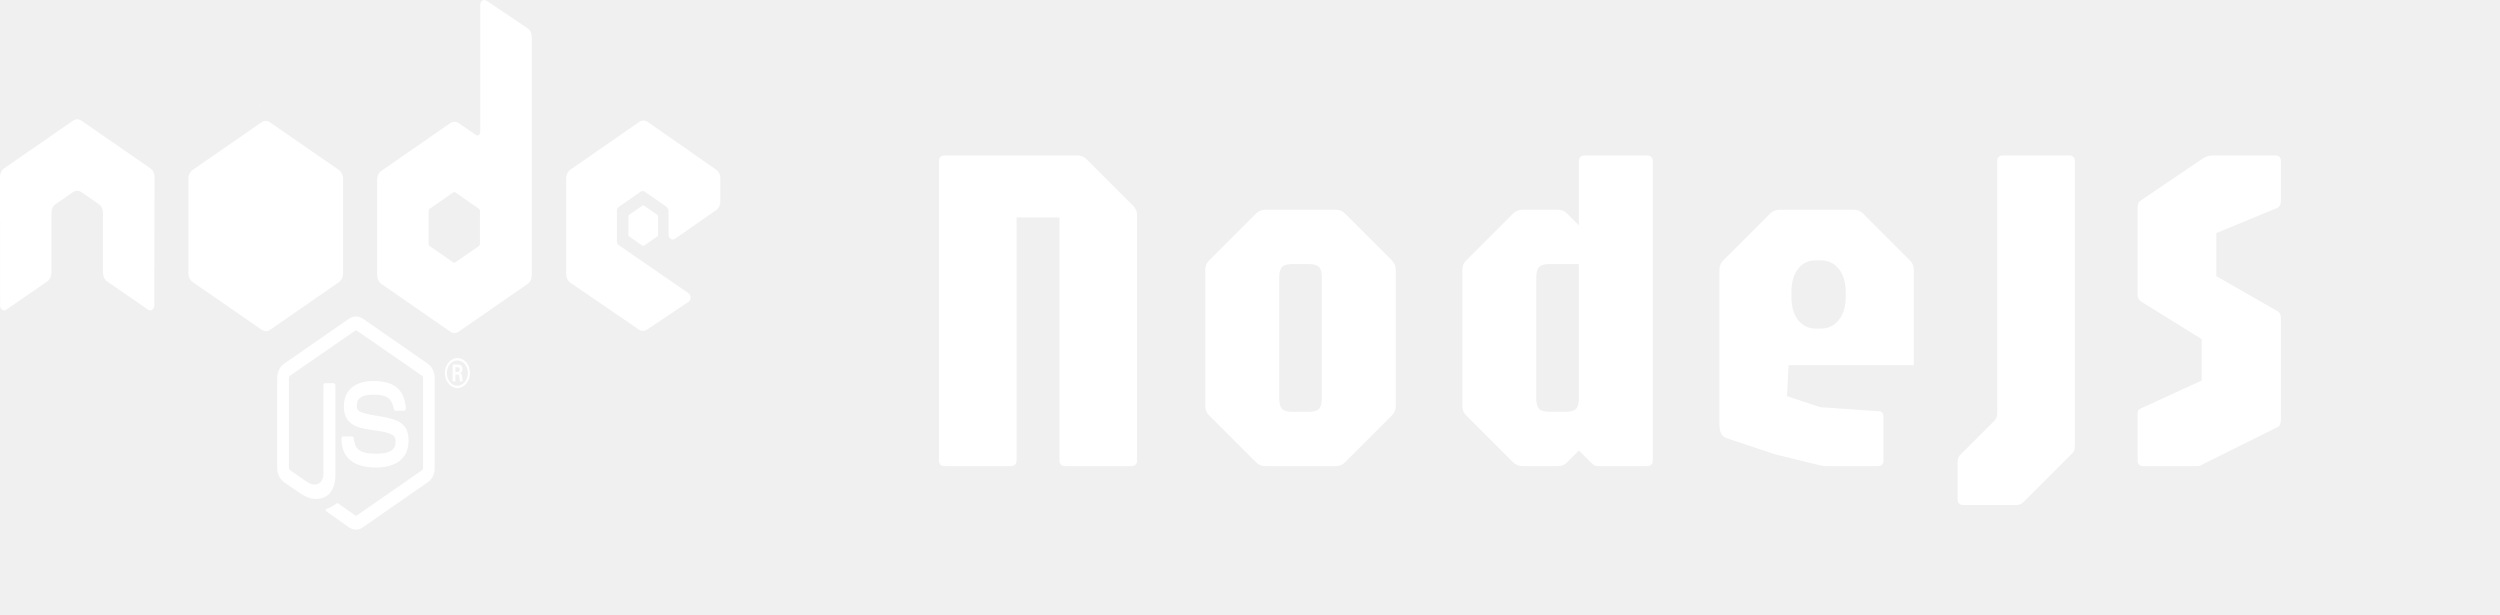
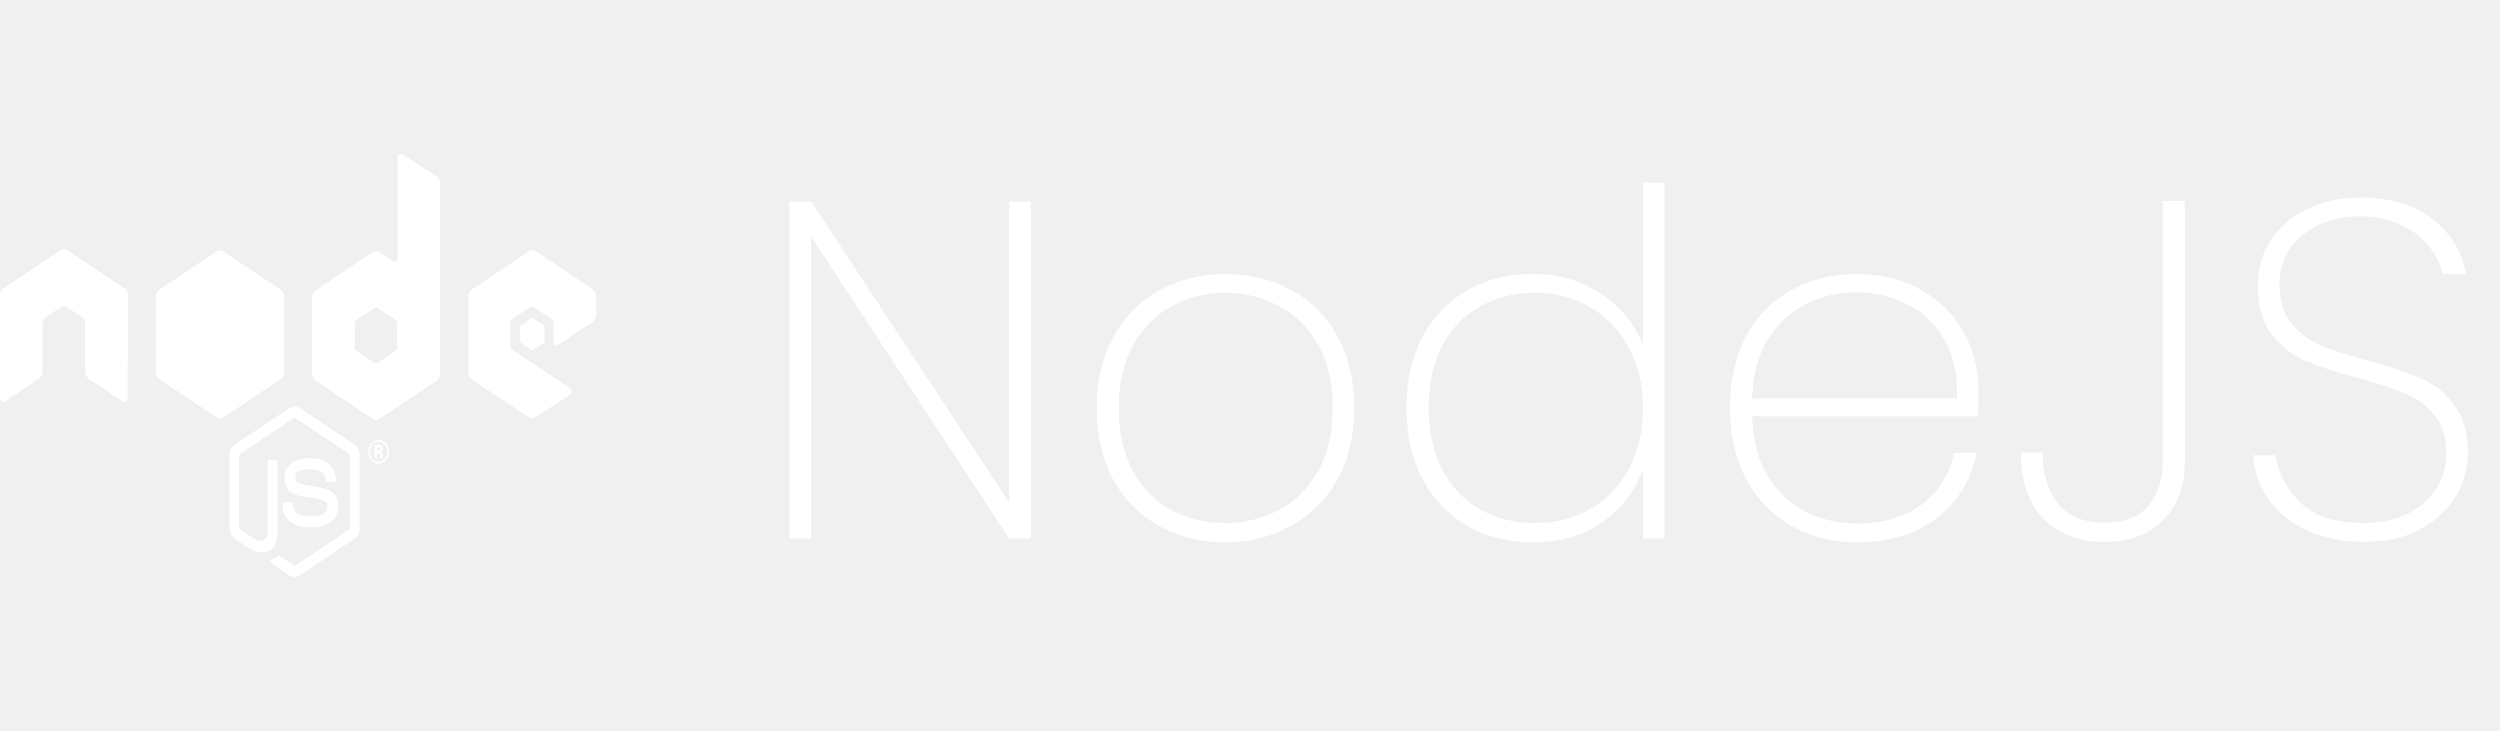
- <svg xmlns="http://www.w3.org/2000/svg" width="118" height="29" viewBox="0 0 118 29" fill="none">
-   <path d="M16.803 25C16.692 25 16.58 24.962 16.479 24.898L15.459 24.171C15.305 24.069 15.38 24.031 15.433 24.011C15.635 23.928 15.677 23.909 15.895 23.756C15.916 23.744 15.948 23.75 15.969 23.763L16.756 24.324C16.782 24.343 16.825 24.343 16.851 24.324L19.922 22.194C19.948 22.175 19.97 22.136 19.97 22.092V17.838C19.97 17.793 19.954 17.755 19.922 17.736L16.851 15.612C16.825 15.593 16.788 15.593 16.756 15.612L13.685 17.736C13.653 17.755 13.637 17.799 13.637 17.838V22.092C13.637 22.13 13.658 22.168 13.685 22.187L14.524 22.768C14.981 23.042 15.263 22.717 15.263 22.398V18.195C15.263 18.137 15.3 18.087 15.353 18.087H15.741C15.789 18.087 15.831 18.131 15.831 18.195V22.398C15.831 23.131 15.502 23.546 14.923 23.546C14.748 23.546 14.604 23.546 14.216 23.316L13.409 22.761C13.212 22.621 13.085 22.366 13.085 22.092V17.838C13.085 17.564 13.207 17.302 13.409 17.168L16.479 15.038C16.676 14.904 16.931 14.904 17.122 15.038L20.193 17.168C20.389 17.308 20.517 17.564 20.517 17.838V22.092C20.517 22.366 20.395 22.628 20.193 22.761L17.122 24.892C17.032 24.962 16.92 25 16.803 25ZM19.284 20.803C19.284 20.006 18.838 19.796 17.892 19.643C16.936 19.49 16.841 19.413 16.841 19.145C16.841 18.922 16.92 18.629 17.627 18.629C18.259 18.629 18.493 18.794 18.588 19.305C18.599 19.356 18.631 19.387 18.673 19.387H19.072C19.098 19.387 19.12 19.375 19.136 19.356C19.152 19.33 19.162 19.305 19.157 19.273C19.093 18.393 18.61 17.984 17.627 17.984C16.75 17.984 16.23 18.431 16.23 19.171C16.23 19.981 16.75 20.198 17.59 20.3C18.594 20.421 18.673 20.593 18.673 20.829C18.673 21.244 18.397 21.416 17.749 21.416C16.936 21.416 16.756 21.173 16.697 20.689C16.692 20.638 16.655 20.599 16.607 20.599H16.208C16.161 20.599 16.118 20.644 16.118 20.708C16.118 21.326 16.4 22.066 17.744 22.066C18.727 22.066 19.284 21.607 19.284 20.803ZM22.18 17.608C22.18 17.997 21.914 18.316 21.59 18.316C21.266 18.316 21 17.997 21 17.608C21 17.206 21.277 16.9 21.59 16.9C21.909 16.894 22.18 17.206 22.18 17.608ZM22.084 17.608C22.084 17.276 21.861 17.015 21.585 17.015C21.314 17.015 21.091 17.276 21.091 17.608C21.091 17.94 21.314 18.208 21.585 18.208C21.861 18.201 22.084 17.933 22.084 17.608ZM21.845 18.004H21.707C21.702 17.965 21.68 17.761 21.68 17.755C21.67 17.71 21.659 17.685 21.611 17.685H21.494V18.004H21.367V17.206H21.595C21.675 17.206 21.829 17.206 21.829 17.417C21.829 17.564 21.749 17.595 21.702 17.614C21.792 17.621 21.797 17.691 21.813 17.793C21.818 17.857 21.829 17.965 21.845 18.004ZM21.696 17.442C21.696 17.334 21.633 17.334 21.601 17.334H21.494V17.557H21.595C21.68 17.557 21.696 17.487 21.696 17.442ZM7.294 8.354C7.294 8.182 7.22 8.029 7.098 7.946L3.841 5.694C3.788 5.656 3.724 5.637 3.66 5.631H3.628C3.565 5.631 3.506 5.656 3.448 5.694L0.197 7.946C0.074 8.029 0 8.188 0 8.354L0.005 14.413C0.005 14.496 0.043 14.572 0.101 14.617C0.159 14.662 0.234 14.662 0.297 14.617L2.231 13.284C2.353 13.195 2.428 13.042 2.428 12.876V10.044C2.428 9.878 2.502 9.719 2.624 9.636L3.448 9.068C3.512 9.024 3.575 9.005 3.644 9.005C3.713 9.005 3.783 9.024 3.841 9.068L4.664 9.636C4.787 9.719 4.861 9.878 4.861 10.044V12.876C4.861 13.042 4.935 13.201 5.058 13.284L6.991 14.617C7.05 14.662 7.129 14.662 7.188 14.617C7.246 14.579 7.283 14.496 7.283 14.413L7.294 8.354ZM25.102 1.74V12.991C25.102 13.156 25.027 13.316 24.905 13.399L21.648 15.656C21.526 15.739 21.378 15.739 21.255 15.656L17.999 13.399C17.877 13.316 17.802 13.156 17.802 12.991V8.475C17.802 8.309 17.877 8.15 17.999 8.067L21.255 5.809C21.378 5.726 21.526 5.726 21.648 5.809L22.461 6.37C22.552 6.434 22.668 6.351 22.668 6.23V0.235C22.668 0.056 22.828 -0.058 22.961 0.031L24.9 1.332C25.022 1.409 25.102 1.568 25.102 1.74ZM22.658 9.961C22.658 9.917 22.637 9.878 22.61 9.859L21.494 9.081C21.462 9.062 21.425 9.062 21.393 9.081L20.278 9.859C20.246 9.878 20.23 9.917 20.23 9.961V11.511C20.23 11.556 20.251 11.594 20.278 11.613L21.393 12.385C21.425 12.404 21.462 12.404 21.489 12.385L22.605 11.613C22.637 11.594 22.652 11.556 22.652 11.511V9.961H22.658ZM33.803 9.917C33.926 9.834 34 9.674 34 9.508V8.418C34 8.252 33.926 8.092 33.803 8.01L30.568 5.752C30.446 5.669 30.297 5.669 30.175 5.752L26.918 8.01C26.796 8.092 26.722 8.252 26.722 8.418V12.933C26.722 13.105 26.796 13.258 26.918 13.341L30.154 15.555C30.271 15.637 30.419 15.637 30.542 15.555L32.497 14.247C32.629 14.158 32.629 13.928 32.497 13.839L29.219 11.581C29.155 11.537 29.118 11.46 29.118 11.377V9.961C29.118 9.878 29.155 9.802 29.219 9.757L30.239 9.049C30.297 9.005 30.377 9.005 30.435 9.049L31.455 9.757C31.514 9.802 31.556 9.878 31.556 9.961V11.071C31.556 11.249 31.721 11.364 31.854 11.275L33.803 9.917ZM29.697 10.14C29.676 10.159 29.66 10.184 29.66 10.216V11.084C29.66 11.116 29.676 11.147 29.697 11.16L30.324 11.594C30.345 11.613 30.377 11.613 30.398 11.594L31.025 11.16C31.046 11.141 31.062 11.116 31.062 11.084V10.216C31.062 10.184 31.046 10.152 31.025 10.14L30.398 9.706C30.377 9.687 30.345 9.687 30.324 9.706L29.697 10.14ZM16.192 12.914V8.424C16.192 8.258 16.108 8.099 15.985 8.016L12.739 5.771C12.628 5.694 12.474 5.682 12.346 5.771L9.1 8.016C8.978 8.099 8.893 8.252 8.893 8.424V12.914C8.893 13.093 8.994 13.246 9.106 13.322L12.357 15.567C12.484 15.656 12.633 15.65 12.75 15.567L15.991 13.322C16.086 13.258 16.155 13.15 16.182 13.023C16.187 12.991 16.192 12.952 16.192 12.914ZM12.245 4.948L12.203 4.98H12.261L12.245 4.948ZM16.293 13.252L16.272 13.207V13.265L16.293 13.252Z" fill="white" />
-   <path d="M44.595 22C44.412 22 44.32 21.908 44.32 21.725V7.612C44.32 7.429 44.412 7.337 44.595 7.337H50.843C51.019 7.337 51.166 7.396 51.283 7.513L53.483 9.713C53.608 9.838 53.67 9.984 53.67 10.153V21.725C53.67 21.908 53.578 22 53.395 22H50.282C50.099 22 50.007 21.908 50.007 21.725V10.263H47.983V21.725C47.983 21.908 47.891 22 47.708 22H44.595ZM59.718 22C59.55 22 59.403 21.938 59.278 21.813L57.078 19.613C56.954 19.496 56.891 19.349 56.891 19.173V12.727C56.891 12.551 56.954 12.404 57.078 12.287L59.278 10.087C59.403 9.962 59.55 9.9 59.718 9.9H63.051C63.227 9.9 63.374 9.962 63.491 10.087L65.691 12.287C65.816 12.404 65.878 12.551 65.878 12.727V19.173C65.878 19.349 65.816 19.496 65.691 19.613L63.491 21.813C63.374 21.938 63.227 22 63.051 22H59.718ZM61.005 19.437H61.775C62.01 19.437 62.171 19.389 62.259 19.294C62.347 19.199 62.391 19.03 62.391 18.788V13.112C62.391 12.87 62.347 12.701 62.259 12.606C62.171 12.511 62.01 12.463 61.775 12.463H61.005C60.763 12.463 60.598 12.511 60.51 12.606C60.422 12.701 60.378 12.87 60.378 13.112V18.788C60.378 19.03 60.422 19.199 60.51 19.294C60.598 19.389 60.763 19.437 61.005 19.437ZM71.851 22C71.682 22 71.536 21.938 71.411 21.813L69.211 19.613C69.086 19.496 69.024 19.349 69.024 19.173V12.727C69.024 12.551 69.086 12.404 69.211 12.287L71.411 10.087C71.536 9.962 71.682 9.9 71.851 9.9H73.534C73.71 9.9 73.857 9.962 73.974 10.087L74.524 10.637V7.612C74.524 7.429 74.616 7.337 74.799 7.337H77.736C77.919 7.337 78.011 7.429 78.011 7.612V21.725C78.011 21.908 77.919 22 77.736 22H75.448C75.353 22 75.279 21.982 75.228 21.945C75.184 21.908 75.133 21.864 75.074 21.813L74.524 21.263L73.974 21.813C73.857 21.938 73.71 22 73.534 22H71.851ZM73.138 19.437H73.908C74.143 19.437 74.304 19.389 74.392 19.294C74.48 19.199 74.524 19.03 74.524 18.788V12.463H73.138C72.896 12.463 72.731 12.511 72.643 12.606C72.555 12.701 72.511 12.87 72.511 13.112V18.788C72.511 19.03 72.555 19.199 72.643 19.294C72.731 19.389 72.896 19.437 73.138 19.437ZM86.162 22C86.088 22 86.008 21.989 85.92 21.967C85.839 21.945 85.762 21.927 85.689 21.912L83.731 21.428L81.487 20.68C81.267 20.607 81.157 20.394 81.157 20.042V12.727C81.157 12.551 81.219 12.404 81.344 12.287L83.544 10.087C83.668 9.962 83.815 9.9 83.984 9.9H87.504C87.672 9.9 87.819 9.962 87.944 10.087L90.144 12.287C90.268 12.404 90.331 12.551 90.331 12.727V17.237H84.424L84.347 18.7L85.909 19.217L88.714 19.415C88.838 19.437 88.901 19.521 88.901 19.668V21.725C88.901 21.908 88.809 22 88.626 22H86.162ZM85.722 15.51H85.931C86.29 15.51 86.576 15.374 86.789 15.103C87.009 14.832 87.119 14.465 87.119 14.003V13.783C87.119 13.328 87.009 12.965 86.789 12.694C86.576 12.423 86.29 12.287 85.931 12.287H85.711C85.359 12.287 85.076 12.423 84.864 12.694C84.658 12.965 84.556 13.328 84.556 13.783V14.003C84.556 14.465 84.658 14.832 84.864 15.103C85.076 15.374 85.362 15.51 85.722 15.51ZM92.675 23.837C92.492 23.837 92.4 23.745 92.4 23.562V21.813C92.4 21.674 92.437 21.564 92.51 21.483L94.138 19.855C94.226 19.774 94.27 19.657 94.27 19.503V7.612C94.27 7.429 94.362 7.337 94.545 7.337H97.658C97.842 7.337 97.933 7.429 97.933 7.612V21.043C97.933 21.109 97.926 21.171 97.911 21.23C97.904 21.281 97.871 21.336 97.812 21.395L95.535 23.672C95.425 23.782 95.315 23.837 95.205 23.837H92.675ZM101.169 22C100.985 22 100.894 21.908 100.894 21.725V19.657C100.894 19.562 100.897 19.485 100.905 19.426C100.919 19.367 100.963 19.32 101.037 19.283L103.919 17.963V16.005L101.081 14.245C100.956 14.172 100.894 14.062 100.894 13.915V9.878C100.894 9.761 100.901 9.676 100.916 9.625C100.93 9.566 100.985 9.504 101.081 9.438L103.974 7.48C104.047 7.436 104.113 7.403 104.172 7.381C104.238 7.352 104.318 7.337 104.414 7.337H107.384C107.567 7.337 107.659 7.429 107.659 7.612V9.482C107.659 9.643 107.604 9.753 107.494 9.812L104.612 11V13.035L107.494 14.685C107.604 14.736 107.659 14.854 107.659 15.037V19.822C107.659 19.881 107.648 19.943 107.626 20.009C107.611 20.075 107.574 20.123 107.516 20.152L104.062 21.868C104.018 21.89 103.963 21.919 103.897 21.956C103.838 21.985 103.779 22 103.721 22H101.169Z" fill="white" />
+ <svg xmlns="http://www.w3.org/2000/svg" width="130" height="38" viewBox="0 0 130 38" fill="none">
+   <path d="M15.321 30C15.219 30 15.117 29.966 15.025 29.91L14.095 29.27C13.955 29.181 14.023 29.147 14.071 29.13C14.255 29.057 14.294 29.04 14.492 28.906C14.512 28.894 14.541 28.9 14.56 28.911L15.277 29.405C15.301 29.422 15.34 29.422 15.364 29.405L18.164 27.53C18.188 27.514 18.208 27.48 18.208 27.441V23.697C18.208 23.658 18.193 23.624 18.164 23.607L15.364 21.738C15.34 21.722 15.306 21.722 15.277 21.738L12.477 23.607C12.448 23.624 12.434 23.663 12.434 23.697V27.441C12.434 27.474 12.453 27.508 12.477 27.525L13.243 28.036C13.659 28.277 13.916 27.991 13.916 27.71V24.012C13.916 23.961 13.95 23.916 13.998 23.916H14.352C14.396 23.916 14.434 23.955 14.434 24.012V27.71C14.434 28.356 14.134 28.72 13.606 28.72C13.446 28.72 13.316 28.72 12.962 28.518L12.226 28.03C12.046 27.907 11.93 27.682 11.93 27.441V23.697C11.93 23.456 12.042 23.226 12.226 23.108L15.025 21.233C15.204 21.116 15.437 21.116 15.611 21.233L18.411 23.108C18.59 23.231 18.707 23.456 18.707 23.697V27.441C18.707 27.682 18.595 27.912 18.411 28.03L15.611 29.905C15.529 29.966 15.427 30 15.321 30ZM17.583 26.307C17.583 25.605 17.176 25.42 16.314 25.285C15.442 25.151 15.355 25.084 15.355 24.848C15.355 24.651 15.427 24.393 16.072 24.393C16.648 24.393 16.861 24.539 16.948 24.988C16.958 25.033 16.987 25.061 17.026 25.061H17.389C17.413 25.061 17.433 25.05 17.447 25.033C17.462 25.011 17.471 24.988 17.467 24.96C17.408 24.186 16.968 23.826 16.072 23.826C15.272 23.826 14.798 24.219 14.798 24.87C14.798 25.583 15.272 25.774 16.038 25.864C16.953 25.97 17.026 26.122 17.026 26.329C17.026 26.694 16.774 26.846 16.183 26.846C15.442 26.846 15.277 26.633 15.224 26.206C15.219 26.161 15.185 26.127 15.142 26.127H14.778C14.735 26.127 14.696 26.167 14.696 26.223C14.696 26.767 14.953 27.418 16.178 27.418C17.074 27.418 17.583 27.014 17.583 26.307ZM20.223 23.495C20.223 23.837 19.98 24.118 19.685 24.118C19.39 24.118 19.147 23.837 19.147 23.495C19.147 23.142 19.399 22.872 19.685 22.872C19.976 22.867 20.223 23.142 20.223 23.495ZM20.136 23.495C20.136 23.203 19.932 22.973 19.68 22.973C19.433 22.973 19.23 23.203 19.23 23.495C19.23 23.787 19.433 24.023 19.68 24.023C19.932 24.017 20.136 23.781 20.136 23.495ZM19.918 23.843H19.792C19.787 23.809 19.767 23.63 19.767 23.624C19.758 23.585 19.748 23.562 19.704 23.562H19.598V23.843H19.482V23.142H19.69C19.762 23.142 19.903 23.142 19.903 23.327C19.903 23.456 19.83 23.484 19.787 23.501C19.869 23.506 19.874 23.568 19.888 23.658C19.893 23.714 19.903 23.809 19.918 23.843ZM19.782 23.349C19.782 23.254 19.724 23.254 19.695 23.254H19.598V23.45H19.69C19.767 23.45 19.782 23.389 19.782 23.349ZM6.65 15.351C6.65 15.2 6.583 15.065 6.471 14.992L3.502 13.011C3.454 12.977 3.395 12.961 3.337 12.955H3.308C3.25 12.955 3.197 12.977 3.144 13.011L0.179 14.992C0.068 15.065 0 15.206 0 15.351L0.005 20.683C0.005 20.756 0.039 20.824 0.092 20.863C0.145 20.902 0.213 20.902 0.271 20.863L2.034 19.69C2.146 19.611 2.214 19.477 2.214 19.331V16.839C2.214 16.693 2.281 16.553 2.393 16.48L3.144 15.98C3.202 15.941 3.26 15.924 3.323 15.924C3.386 15.924 3.449 15.941 3.502 15.98L4.253 16.48C4.364 16.553 4.432 16.693 4.432 16.839V19.331C4.432 19.477 4.5 19.617 4.611 19.69L6.374 20.863C6.428 20.902 6.5 20.902 6.554 20.863C6.607 20.829 6.641 20.756 6.641 20.683L6.65 15.351ZM22.887 9.531V19.432C22.887 19.578 22.819 19.718 22.707 19.791L19.738 21.778C19.627 21.851 19.491 21.851 19.38 21.778L16.411 19.791C16.299 19.718 16.231 19.578 16.231 19.432V15.458C16.231 15.312 16.299 15.172 16.411 15.099L19.38 13.112C19.491 13.039 19.627 13.039 19.738 13.112L20.479 13.606C20.562 13.662 20.668 13.589 20.668 13.483V8.207C20.668 8.05 20.814 7.949 20.935 8.027L22.703 9.172C22.814 9.24 22.887 9.38 22.887 9.531ZM20.659 16.766C20.659 16.727 20.639 16.693 20.615 16.676L19.598 15.991C19.569 15.975 19.535 15.975 19.506 15.991L18.489 16.676C18.459 16.693 18.445 16.727 18.445 16.766V18.13C18.445 18.169 18.464 18.203 18.489 18.22L19.506 18.899C19.535 18.915 19.569 18.915 19.593 18.899L20.61 18.22C20.639 18.203 20.654 18.169 20.654 18.13V16.766H20.659ZM30.821 16.727C30.932 16.654 31 16.513 31 16.367V15.408C31 15.262 30.932 15.121 30.821 15.048L27.871 13.062C27.759 12.989 27.624 12.989 27.512 13.062L24.543 15.048C24.432 15.121 24.364 15.262 24.364 15.408V19.381C24.364 19.533 24.432 19.668 24.543 19.74L27.493 21.688C27.6 21.761 27.735 21.761 27.847 21.688L29.629 20.537C29.75 20.459 29.75 20.257 29.629 20.178L26.641 18.191C26.582 18.152 26.549 18.085 26.549 18.012V16.766C26.549 16.693 26.582 16.625 26.641 16.586L27.571 15.963C27.624 15.924 27.697 15.924 27.75 15.963L28.68 16.586C28.733 16.625 28.772 16.693 28.772 16.766V17.742C28.772 17.9 28.922 18.001 29.043 17.922L30.821 16.727ZM27.077 16.923C27.057 16.94 27.043 16.962 27.043 16.99V17.754C27.043 17.782 27.057 17.81 27.077 17.821L27.648 18.203C27.668 18.22 27.697 18.22 27.716 18.203L28.288 17.821C28.307 17.804 28.321 17.782 28.321 17.754V16.99C28.321 16.962 28.307 16.934 28.288 16.923L27.716 16.541C27.697 16.524 27.668 16.524 27.648 16.541L27.077 16.923ZM14.764 19.364V15.413C14.764 15.267 14.686 15.127 14.575 15.054L11.615 13.079C11.514 13.011 11.373 13 11.257 13.079L8.297 15.054C8.186 15.127 8.108 15.262 8.108 15.413V19.364C8.108 19.522 8.2 19.656 8.302 19.724L11.267 21.699C11.383 21.778 11.518 21.772 11.625 21.699L14.58 19.724C14.667 19.668 14.73 19.572 14.754 19.46C14.759 19.432 14.764 19.398 14.764 19.364ZM11.165 12.354L11.126 12.383H11.179L11.165 12.354ZM14.856 19.662L14.836 19.623V19.673L14.856 19.662Z" fill="white" />
+   <path d="M53.6 28H52.475L42.175 12.3V28H41.05V10.475H42.175L52.475 26.125V10.475H53.6V28ZM63.7 28.2C62.433 28.2 61.291 27.917 60.275 27.35C59.258 26.783 58.458 25.975 57.875 24.925C57.308 23.858 57.025 22.617 57.025 21.2C57.025 19.8 57.316 18.575 57.9 17.525C58.483 16.458 59.283 15.65 60.3 15.1C61.333 14.533 62.483 14.25 63.75 14.25C65.016 14.25 66.158 14.533 67.175 15.1C68.192 15.65 68.983 16.45 69.55 17.5C70.133 18.55 70.425 19.783 70.425 21.2C70.425 22.617 70.133 23.858 69.55 24.925C68.966 25.975 68.158 26.783 67.125 27.35C66.108 27.917 64.966 28.2 63.7 28.2ZM63.7 27.2C64.683 27.2 65.6 26.983 66.45 26.55C67.317 26.1 68.008 25.425 68.525 24.525C69.041 23.625 69.3 22.517 69.3 21.2C69.3 19.9 69.041 18.8 68.525 17.9C68.008 17 67.325 16.333 66.475 15.9C65.625 15.45 64.708 15.225 63.725 15.225C62.742 15.225 61.825 15.45 60.975 15.9C60.142 16.333 59.467 17 58.95 17.9C58.433 18.8 58.175 19.9 58.175 21.2C58.175 22.517 58.425 23.625 58.925 24.525C59.441 25.425 60.117 26.1 60.95 26.55C61.8 26.983 62.717 27.2 63.7 27.2ZM73.138 21.2C73.138 19.8 73.413 18.575 73.963 17.525C74.53 16.475 75.305 15.667 76.288 15.1C77.288 14.533 78.421 14.25 79.688 14.25C81.071 14.25 82.271 14.6 83.288 15.3C84.305 15.983 85.021 16.875 85.438 17.975V9.5H86.563V28H85.438V24.4C85.038 25.517 84.338 26.433 83.338 27.15C82.338 27.85 81.121 28.2 79.688 28.2C78.421 28.2 77.288 27.917 76.288 27.35C75.305 26.767 74.53 25.95 73.963 24.9C73.413 23.833 73.138 22.6 73.138 21.2ZM85.438 21.2C85.438 20.017 85.188 18.975 84.688 18.075C84.205 17.158 83.538 16.458 82.688 15.975C81.838 15.475 80.888 15.225 79.838 15.225C78.738 15.225 77.771 15.467 76.938 15.95C76.105 16.417 75.455 17.1 74.988 18C74.521 18.9 74.288 19.967 74.288 21.2C74.288 22.433 74.521 23.5 74.988 24.4C75.455 25.3 76.105 25.992 76.938 26.475C77.788 26.958 78.755 27.2 79.838 27.2C80.888 27.2 81.838 26.958 82.688 26.475C83.555 25.975 84.23 25.275 84.713 24.375C85.196 23.458 85.438 22.4 85.438 21.2ZM102.884 20.3C102.884 20.9 102.868 21.35 102.834 21.65H91.109C91.143 22.867 91.409 23.892 91.909 24.725C92.409 25.558 93.068 26.183 93.884 26.6C94.701 27.017 95.593 27.225 96.559 27.225C97.893 27.225 99.009 26.9 99.909 26.25C100.809 25.583 101.376 24.683 101.609 23.55H102.784C102.518 24.933 101.834 26.058 100.734 26.925C99.634 27.775 98.243 28.2 96.559 28.2C95.293 28.2 94.159 27.917 93.159 27.35C92.159 26.783 91.376 25.975 90.809 24.925C90.243 23.858 89.959 22.617 89.959 21.2C89.959 19.783 90.234 18.55 90.784 17.5C91.351 16.45 92.134 15.65 93.134 15.1C94.134 14.533 95.276 14.25 96.559 14.25C97.859 14.25 98.984 14.533 99.934 15.1C100.901 15.65 101.634 16.392 102.134 17.325C102.634 18.242 102.884 19.233 102.884 20.3ZM101.759 20.725C101.809 19.525 101.593 18.508 101.109 17.675C100.643 16.842 100.001 16.225 99.184 15.825C98.368 15.408 97.484 15.2 96.534 15.2C95.584 15.2 94.701 15.408 93.884 15.825C93.084 16.225 92.426 16.842 91.909 17.675C91.409 18.508 91.143 19.525 91.109 20.725H101.759ZM113.609 10.45V24.075C113.609 25.292 113.234 26.283 112.484 27.05C111.734 27.8 110.718 28.175 109.434 28.175C108.084 28.175 107.018 27.767 106.234 26.95C105.468 26.117 105.084 24.975 105.084 23.525H106.209C106.209 24.592 106.468 25.467 106.984 26.15C107.501 26.833 108.318 27.175 109.434 27.175C110.501 27.175 111.268 26.875 111.734 26.275C112.218 25.658 112.459 24.925 112.459 24.075V10.45H113.609ZM122.932 28.175C121.798 28.175 120.807 27.975 119.957 27.575C119.107 27.175 118.44 26.633 117.957 25.95C117.49 25.267 117.223 24.508 117.157 23.675H118.332C118.465 24.592 118.89 25.408 119.607 26.125C120.34 26.842 121.448 27.2 122.932 27.2C123.798 27.2 124.548 27.042 125.182 26.725C125.832 26.408 126.332 25.975 126.682 25.425C127.032 24.875 127.207 24.267 127.207 23.6C127.207 22.75 126.998 22.075 126.582 21.575C126.182 21.075 125.673 20.7 125.057 20.45C124.457 20.2 123.64 19.933 122.607 19.65C121.473 19.35 120.557 19.05 119.857 18.75C119.173 18.45 118.59 17.992 118.107 17.375C117.64 16.742 117.407 15.883 117.407 14.8C117.407 13.967 117.623 13.208 118.057 12.525C118.507 11.825 119.14 11.275 119.957 10.875C120.773 10.475 121.715 10.275 122.782 10.275C124.332 10.275 125.582 10.658 126.532 11.425C127.482 12.192 128.048 13.133 128.232 14.25H127.032C126.932 13.8 126.707 13.342 126.357 12.875C126.023 12.408 125.54 12.025 124.907 11.725C124.29 11.408 123.548 11.25 122.682 11.25C121.515 11.25 120.532 11.575 119.732 12.225C118.932 12.858 118.532 13.708 118.532 14.775C118.532 15.625 118.74 16.308 119.157 16.825C119.573 17.325 120.082 17.708 120.682 17.975C121.298 18.225 122.123 18.483 123.157 18.75C124.307 19.067 125.215 19.375 125.882 19.675C126.565 19.958 127.14 20.417 127.607 21.05C128.09 21.667 128.332 22.508 128.332 23.575C128.332 24.358 128.123 25.1 127.707 25.8C127.29 26.5 126.673 27.075 125.857 27.525C125.057 27.958 124.082 28.175 122.932 28.175Z" fill="white" />
</svg>
